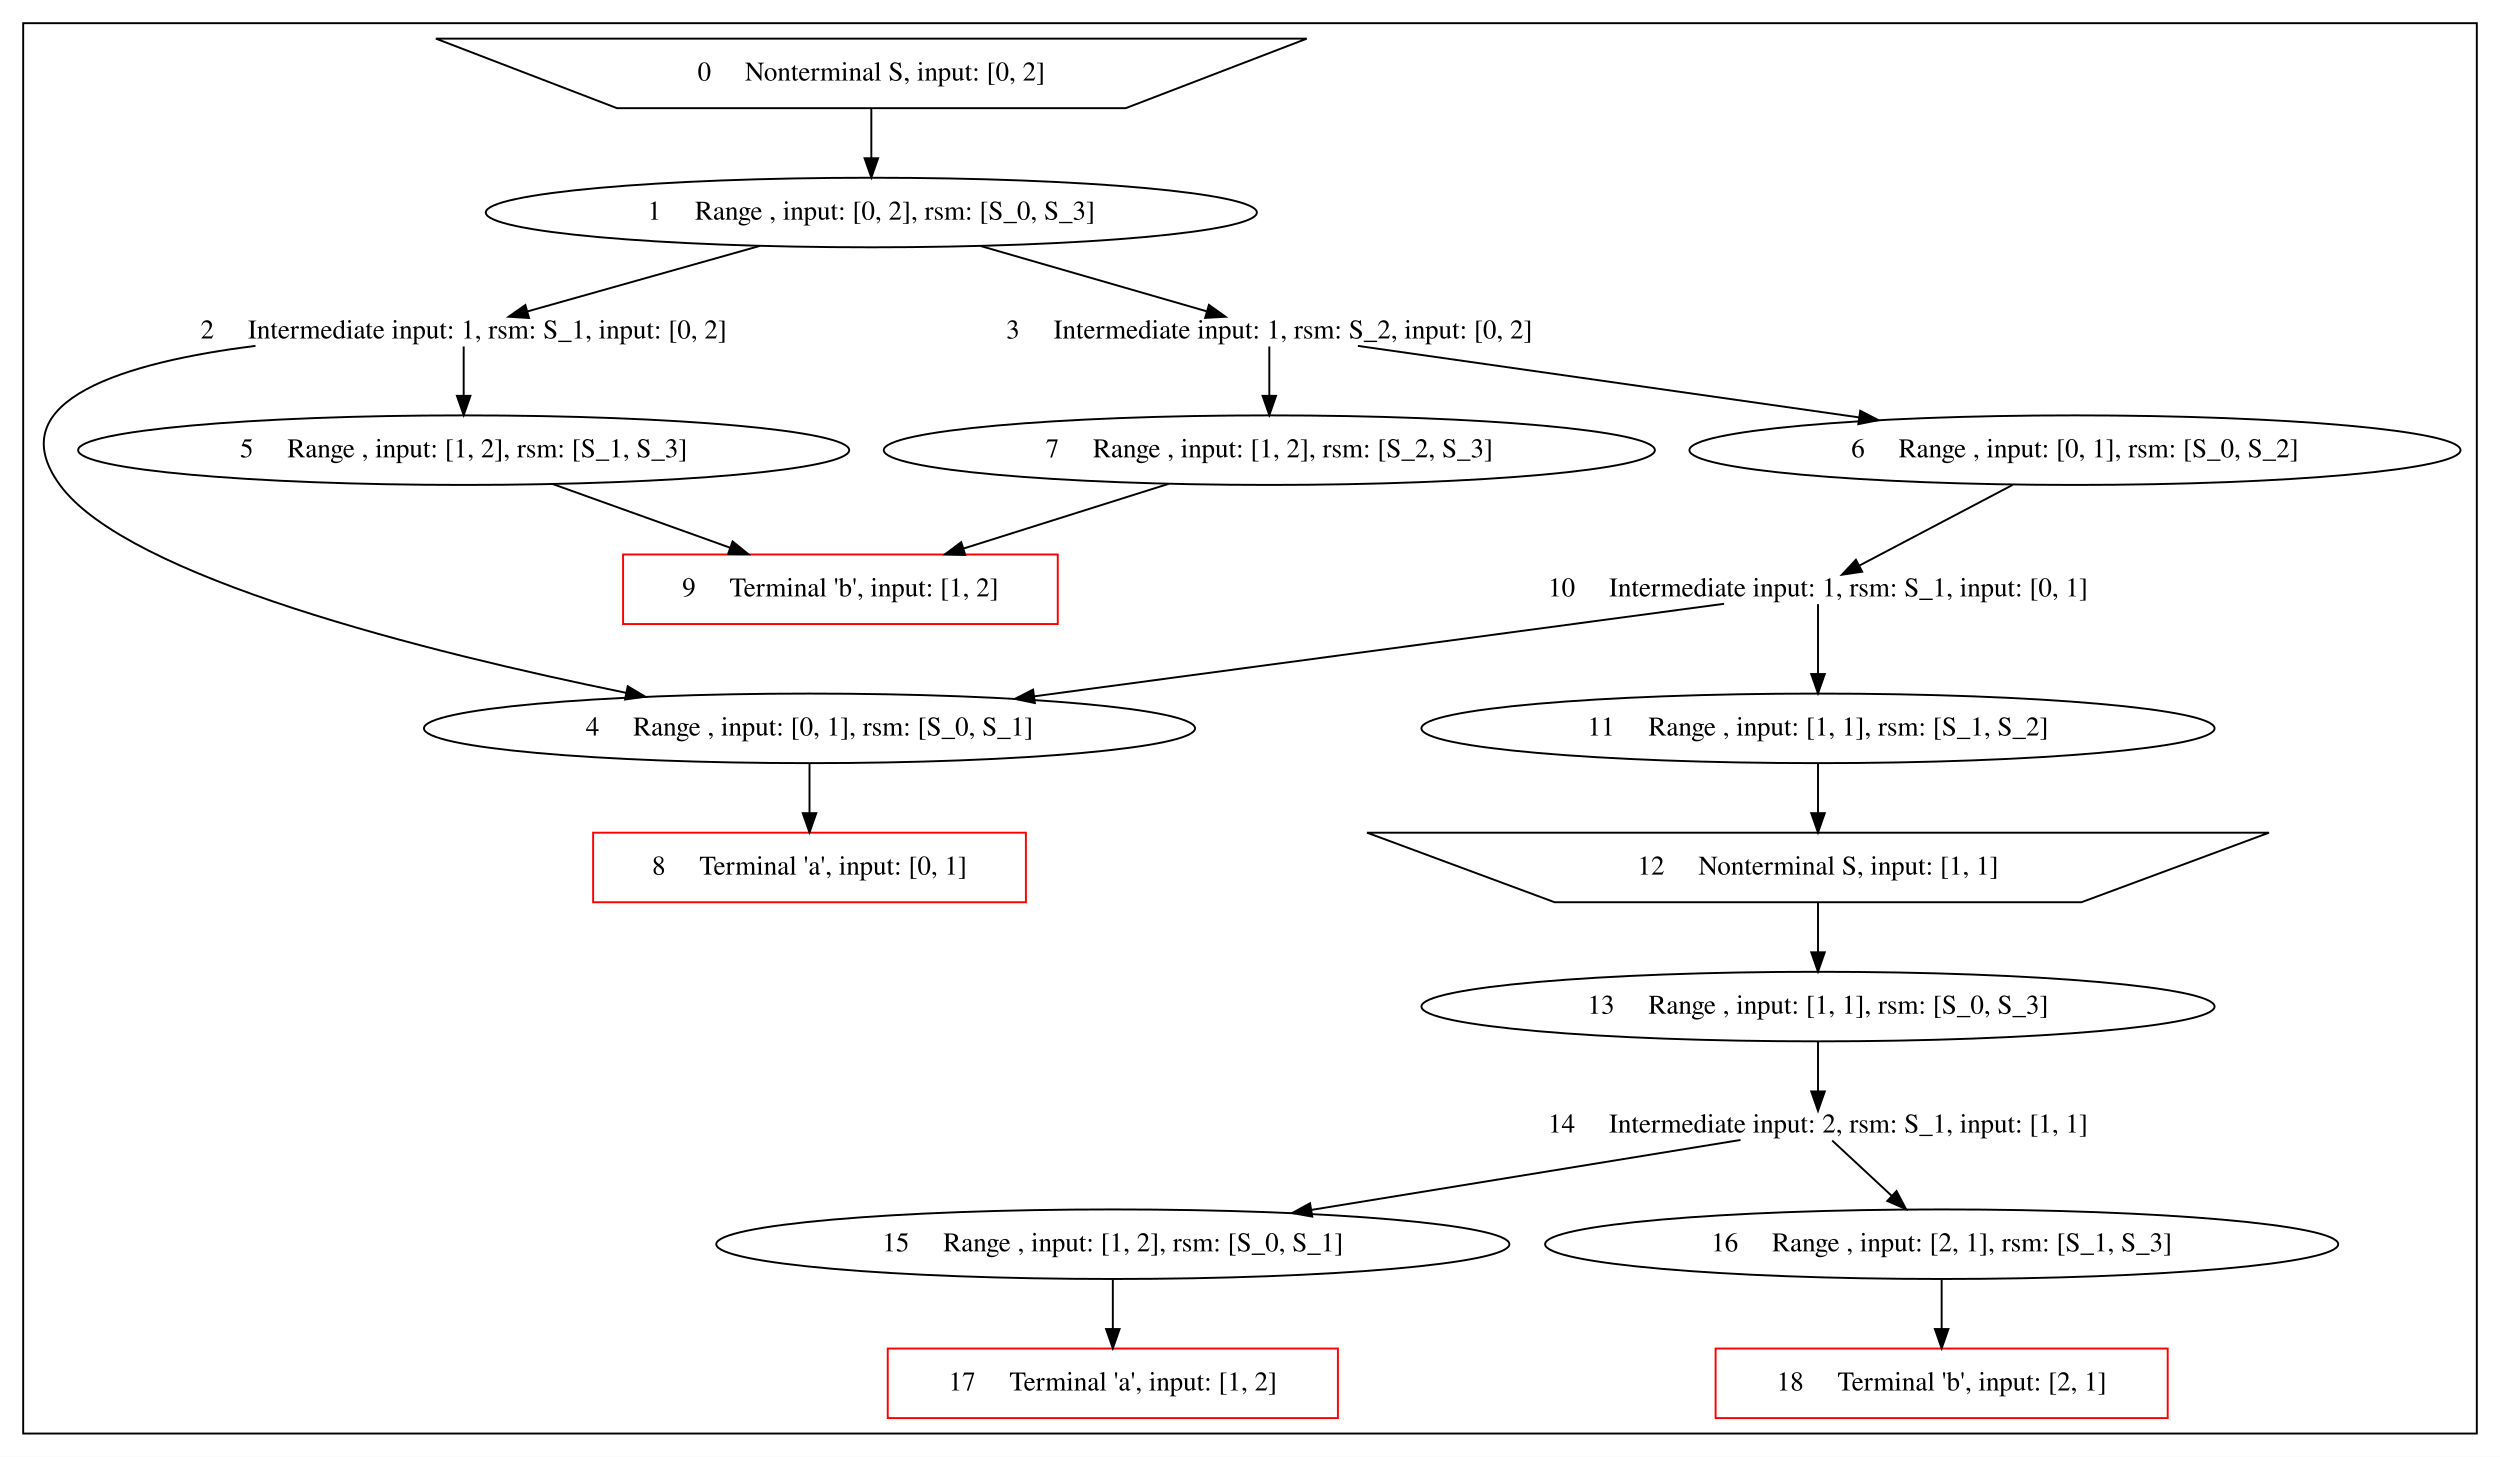
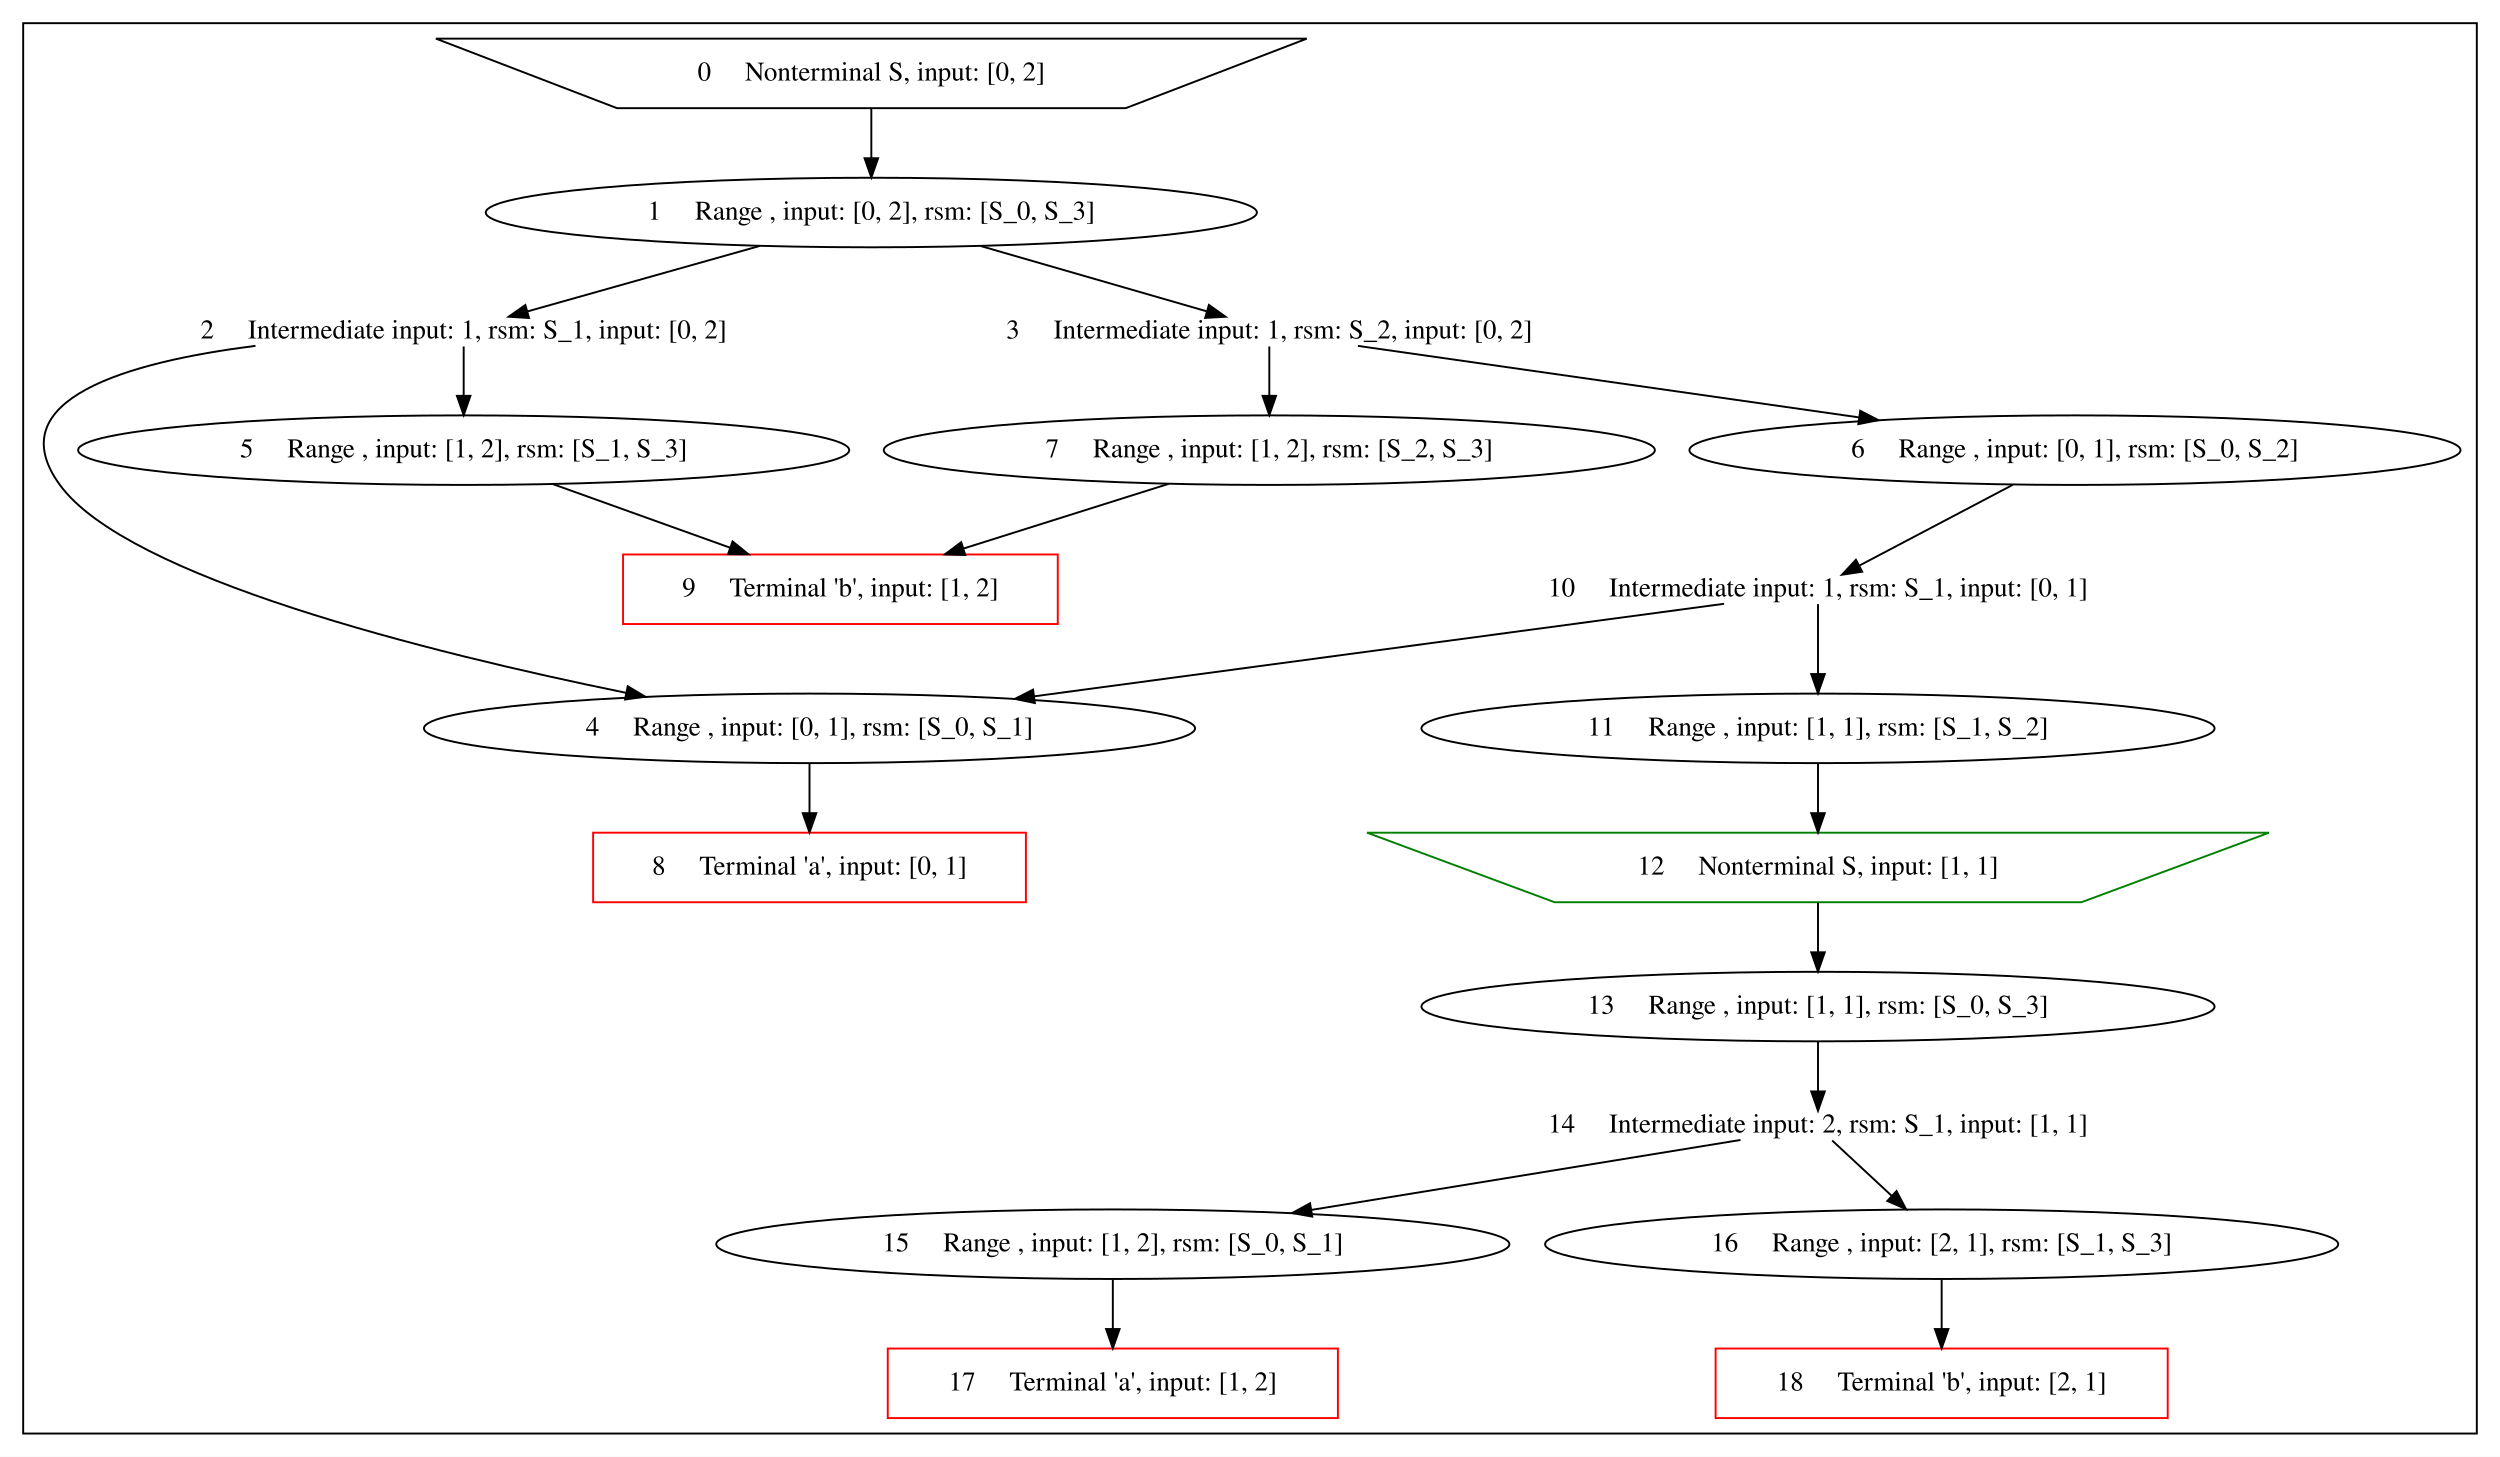
<svg xmlns="http://www.w3.org/2000/svg" width="1294pt" height="754pt" viewBox="0.00 0.00 1294.00 754.00">
  <g id="graph0" class="graph" transform="scale(1 1) rotate(0) translate(4 750)">
    <polygon fill="white" stroke="transparent" points="-4,4 -4,-750 1290,-750 1290,4 -4,4" />
    <g id="clust1" class="cluster">
      <polygon fill="none" stroke="black" points="8,-8 8,-738 1278,-738 1278,-8 8,-8" />
    </g>
    <g id="node1" class="node">
      <polygon fill="none" stroke="black" points="315.37,-694 578.63,-694 672.39,-730 221.61,-730 315.37,-694" />
      <text text-anchor="middle" x="447" y="-708.3" font-family="Times,serif" font-size="14.00">0     Nonterminal S, input: [0, 2]</text>
    </g>
    <g id="node2" class="node">
      <ellipse fill="none" stroke="black" cx="447" cy="-640" rx="199.56" ry="18" />
      <text text-anchor="middle" x="447" y="-636.3" font-family="Times,serif" font-size="14.00">1     Range , input: [0, 2], rsm: [S_0, S_3]</text>
    </g>
    <g id="edge1" class="edge">
      <path fill="none" stroke="black" d="M447,-693.7C447,-685.98 447,-676.71 447,-668.11" />
      <polygon fill="black" stroke="black" points="450.5,-668.1 447,-658.1 443.5,-668.1 450.5,-668.1" />
    </g>
    <g id="node12" class="node">
      <text text-anchor="middle" x="236" y="-574.8" font-family="Times,serif" font-size="14.00">2     Intermediate input: 1, rsm: S_1, input: [0, 2]</text>
    </g>
    <g id="edge2" class="edge">
      <path fill="none" stroke="black" d="M389.34,-622.74C350.7,-611.84 301.19,-597.88 269.04,-588.82" />
      <polygon fill="black" stroke="black" points="269.82,-585.4 259.25,-586.06 267.92,-592.14 269.82,-585.4" />
    </g>
    <g id="node13" class="node">
      <text text-anchor="middle" x="653" y="-574.8" font-family="Times,serif" font-size="14.00">3     Intermediate input: 1, rsm: S_2, input: [0, 2]</text>
    </g>
    <g id="edge3" class="edge">
      <path fill="none" stroke="black" d="M503.56,-622.66C541.12,-611.81 589.11,-597.95 620.42,-588.91" />
      <polygon fill="black" stroke="black" points="621.73,-592.18 630.37,-586.04 619.79,-585.45 621.73,-592.18" />
    </g>
    <g id="node3" class="node">
      <text text-anchor="middle" x="937" y="-441.3" font-family="Times,serif" font-size="14.00">10     Intermediate input: 1, rsm: S_1, input: [0, 1]</text>
    </g>
    <g id="node4" class="node">
      <ellipse fill="none" stroke="black" cx="937" cy="-373" rx="205.26" ry="18" />
      <text text-anchor="middle" x="937" y="-369.3" font-family="Times,serif" font-size="14.00">11     Range , input: [1, 1], rsm: [S_1, S_2]</text>
    </g>
    <g id="edge5" class="edge">
      <path fill="none" stroke="black" d="M937,-437.29C937,-428.97 937,-414.29 937,-401.16" />
      <polygon fill="black" stroke="black" points="940.5,-401.12 937,-391.12 933.5,-401.12 940.5,-401.12" />
    </g>
    <g id="node14" class="node">
      <ellipse fill="none" stroke="black" cx="415" cy="-373" rx="199.56" ry="18" />
      <text text-anchor="middle" x="415" y="-369.3" font-family="Times,serif" font-size="14.00">4     Range , input: [0, 1], rsm: [S_0, S_1]</text>
    </g>
    <g id="edge4" class="edge">
      <path fill="none" stroke="black" d="M888.36,-437.48C807.53,-426.64 643.37,-404.62 531.28,-389.59" />
      <polygon fill="black" stroke="black" points="531.65,-386.11 521.27,-388.25 530.72,-393.05 531.65,-386.11" />
    </g>
    <g id="node5" class="node">
-       <polygon fill="none" stroke="black" points="800.67,-283 1073.33,-283 1170.43,-319 703.57,-319 800.67,-283" />
+       <polygon fill="none" stroke="green" points="800.67,-283 1073.33,-283 1170.43,-319 703.57,-319 800.67,-283" />
      <text text-anchor="middle" x="937" y="-297.3" font-family="Times,serif" font-size="14.00">12     Nonterminal S, input: [1, 1]</text>
    </g>
    <g id="edge6" class="edge">
      <path fill="none" stroke="black" d="M937,-354.7C937,-346.98 937,-337.71 937,-329.11" />
      <polygon fill="black" stroke="black" points="940.5,-329.1 937,-319.1 933.5,-329.1 940.5,-329.1" />
    </g>
    <g id="node6" class="node">
      <ellipse fill="none" stroke="black" cx="937" cy="-229" rx="205.26" ry="18" />
      <text text-anchor="middle" x="937" y="-225.3" font-family="Times,serif" font-size="14.00">13     Range , input: [1, 1], rsm: [S_0, S_3]</text>
    </g>
    <g id="edge7" class="edge">
      <path fill="none" stroke="black" d="M937,-282.7C937,-274.98 937,-265.71 937,-257.11" />
      <polygon fill="black" stroke="black" points="940.5,-257.1 937,-247.1 933.5,-257.1 940.5,-257.1" />
    </g>
    <g id="node7" class="node">
      <text text-anchor="middle" x="937" y="-163.8" font-family="Times,serif" font-size="14.00">14     Intermediate input: 2, rsm: S_1, input: [1, 1]</text>
    </g>
    <g id="edge8" class="edge">
      <path fill="none" stroke="black" d="M937,-210.79C937,-202.77 937,-193.25 937,-185.28" />
      <polygon fill="black" stroke="black" points="940.5,-185.06 937,-175.06 933.5,-185.06 940.5,-185.06" />
    </g>
    <g id="node8" class="node">
      <ellipse fill="none" stroke="black" cx="572" cy="-106" rx="205.26" ry="18" />
      <text text-anchor="middle" x="572" y="-102.3" font-family="Times,serif" font-size="14.00">15     Range , input: [1, 2], rsm: [S_0, S_1]</text>
    </g>
    <g id="edge9" class="edge">
      <path fill="none" stroke="black" d="M896.89,-159.96C843.92,-151.33 748.73,-135.81 675.03,-123.8" />
      <polygon fill="black" stroke="black" points="675.21,-120.28 664.78,-122.12 674.08,-127.19 675.21,-120.28" />
    </g>
    <g id="node9" class="node">
      <ellipse fill="none" stroke="black" cx="1001" cy="-106" rx="205.26" ry="18" />
      <text text-anchor="middle" x="1001" y="-102.3" font-family="Times,serif" font-size="14.00">16     Range , input: [2, 1], rsm: [S_1, S_3]</text>
    </g>
    <g id="edge10" class="edge">
      <path fill="none" stroke="black" d="M944.34,-159.67C951.86,-152.68 964,-141.4 975.12,-131.06" />
      <polygon fill="black" stroke="black" points="977.64,-133.5 982.58,-124.13 972.87,-128.37 977.64,-133.5" />
    </g>
    <g id="node10" class="node">
      <polygon fill="none" stroke="red" points="688.5,-52 455.5,-52 455.5,-16 688.5,-16 688.5,-52" />
      <text text-anchor="middle" x="572" y="-30.3" font-family="Times,serif" font-size="14.00">17     Terminal 'a', input: [1, 2]</text>
    </g>
    <g id="edge11" class="edge">
      <path fill="none" stroke="black" d="M572,-87.7C572,-79.98 572,-70.71 572,-62.11" />
      <polygon fill="black" stroke="black" points="575.5,-62.1 572,-52.1 568.5,-62.1 575.5,-62.1" />
    </g>
    <g id="node11" class="node">
      <polygon fill="none" stroke="red" points="1118,-52 884,-52 884,-16 1118,-16 1118,-52" />
      <text text-anchor="middle" x="1001" y="-30.3" font-family="Times,serif" font-size="14.00">18     Terminal 'b', input: [2, 1]</text>
    </g>
    <g id="edge12" class="edge">
      <path fill="none" stroke="black" d="M1001,-87.7C1001,-79.98 1001,-70.71 1001,-62.11" />
      <polygon fill="black" stroke="black" points="1004.5,-62.1 1001,-52.1 997.5,-62.1 1004.5,-62.1" />
    </g>
    <g id="edge13" class="edge">
      <path fill="none" stroke="black" d="M128.24,-571C61.73,-562.57 -5.24,-543.25 27,-499 61.87,-451.14 216.96,-412.43 320.19,-391.37" />
      <polygon fill="black" stroke="black" points="320.9,-394.79 330.01,-389.38 319.52,-387.93 320.9,-394.79" />
    </g>
    <g id="node15" class="node">
      <ellipse fill="none" stroke="black" cx="236" cy="-517" rx="199.56" ry="18" />
      <text text-anchor="middle" x="236" y="-513.3" font-family="Times,serif" font-size="14.00">5     Range , input: [1, 2], rsm: [S_1, S_3]</text>
    </g>
    <g id="edge14" class="edge">
      <path fill="none" stroke="black" d="M236,-570.67C236,-564.42 236,-554.74 236,-545.37" />
      <polygon fill="black" stroke="black" points="239.5,-545.13 236,-535.13 232.5,-545.13 239.5,-545.13" />
    </g>
    <g id="node16" class="node">
      <ellipse fill="none" stroke="black" cx="1070" cy="-517" rx="199.56" ry="18" />
      <text text-anchor="middle" x="1070" y="-513.3" font-family="Times,serif" font-size="14.00">6     Range , input: [0, 1], rsm: [S_0, S_2]</text>
    </g>
    <g id="edge15" class="edge">
      <path fill="none" stroke="black" d="M698.82,-570.96C760.79,-562.12 873.33,-546.06 958.31,-533.94" />
      <polygon fill="black" stroke="black" points="958.86,-537.39 968.26,-532.52 957.87,-530.46 958.86,-537.39" />
    </g>
    <g id="node17" class="node">
      <ellipse fill="none" stroke="black" cx="653" cy="-517" rx="199.56" ry="18" />
      <text text-anchor="middle" x="653" y="-513.3" font-family="Times,serif" font-size="14.00">7     Range , input: [1, 2], rsm: [S_2, S_3]</text>
    </g>
    <g id="edge16" class="edge">
      <path fill="none" stroke="black" d="M653,-570.67C653,-564.42 653,-554.74 653,-545.37" />
      <polygon fill="black" stroke="black" points="656.5,-545.13 653,-535.13 649.5,-545.13 656.5,-545.13" />
    </g>
    <g id="node18" class="node">
      <polygon fill="none" stroke="red" points="527,-319 303,-319 303,-283 527,-283 527,-319" />
      <text text-anchor="middle" x="415" y="-297.3" font-family="Times,serif" font-size="14.00">8     Terminal 'a', input: [0, 1]</text>
    </g>
    <g id="edge17" class="edge">
      <path fill="none" stroke="black" d="M415,-354.7C415,-346.98 415,-337.71 415,-329.11" />
      <polygon fill="black" stroke="black" points="418.5,-329.1 415,-319.1 411.5,-329.1 418.5,-329.1" />
    </g>
    <g id="node19" class="node">
      <polygon fill="none" stroke="red" points="543.5,-463 318.5,-463 318.5,-427 543.5,-427 543.5,-463" />
      <text text-anchor="middle" x="431" y="-441.3" font-family="Times,serif" font-size="14.00">9     Terminal 'b', input: [1, 2]</text>
    </g>
    <g id="edge18" class="edge">
      <path fill="none" stroke="black" d="M282.21,-499.41C309.63,-489.57 344.62,-477.01 373.78,-466.54" />
      <polygon fill="black" stroke="black" points="375.19,-469.75 383.42,-463.08 372.83,-463.16 375.19,-469.75" />
    </g>
    <g id="edge19" class="edge">
      <path fill="none" stroke="black" d="M1037.8,-499.05C1013.14,-486.07 979.8,-468.53 958.34,-457.23" />
      <polygon fill="black" stroke="black" points="959.88,-454.08 949.4,-452.52 956.62,-460.28 959.88,-454.08" />
    </g>
    <g id="edge20" class="edge">
      <path fill="none" stroke="black" d="M600.95,-499.59C569.22,-489.58 528.45,-476.73 494.79,-466.11" />
      <polygon fill="black" stroke="black" points="495.63,-462.71 485.04,-463.04 493.53,-469.39 495.63,-462.71" />
    </g>
  </g>
</svg>
